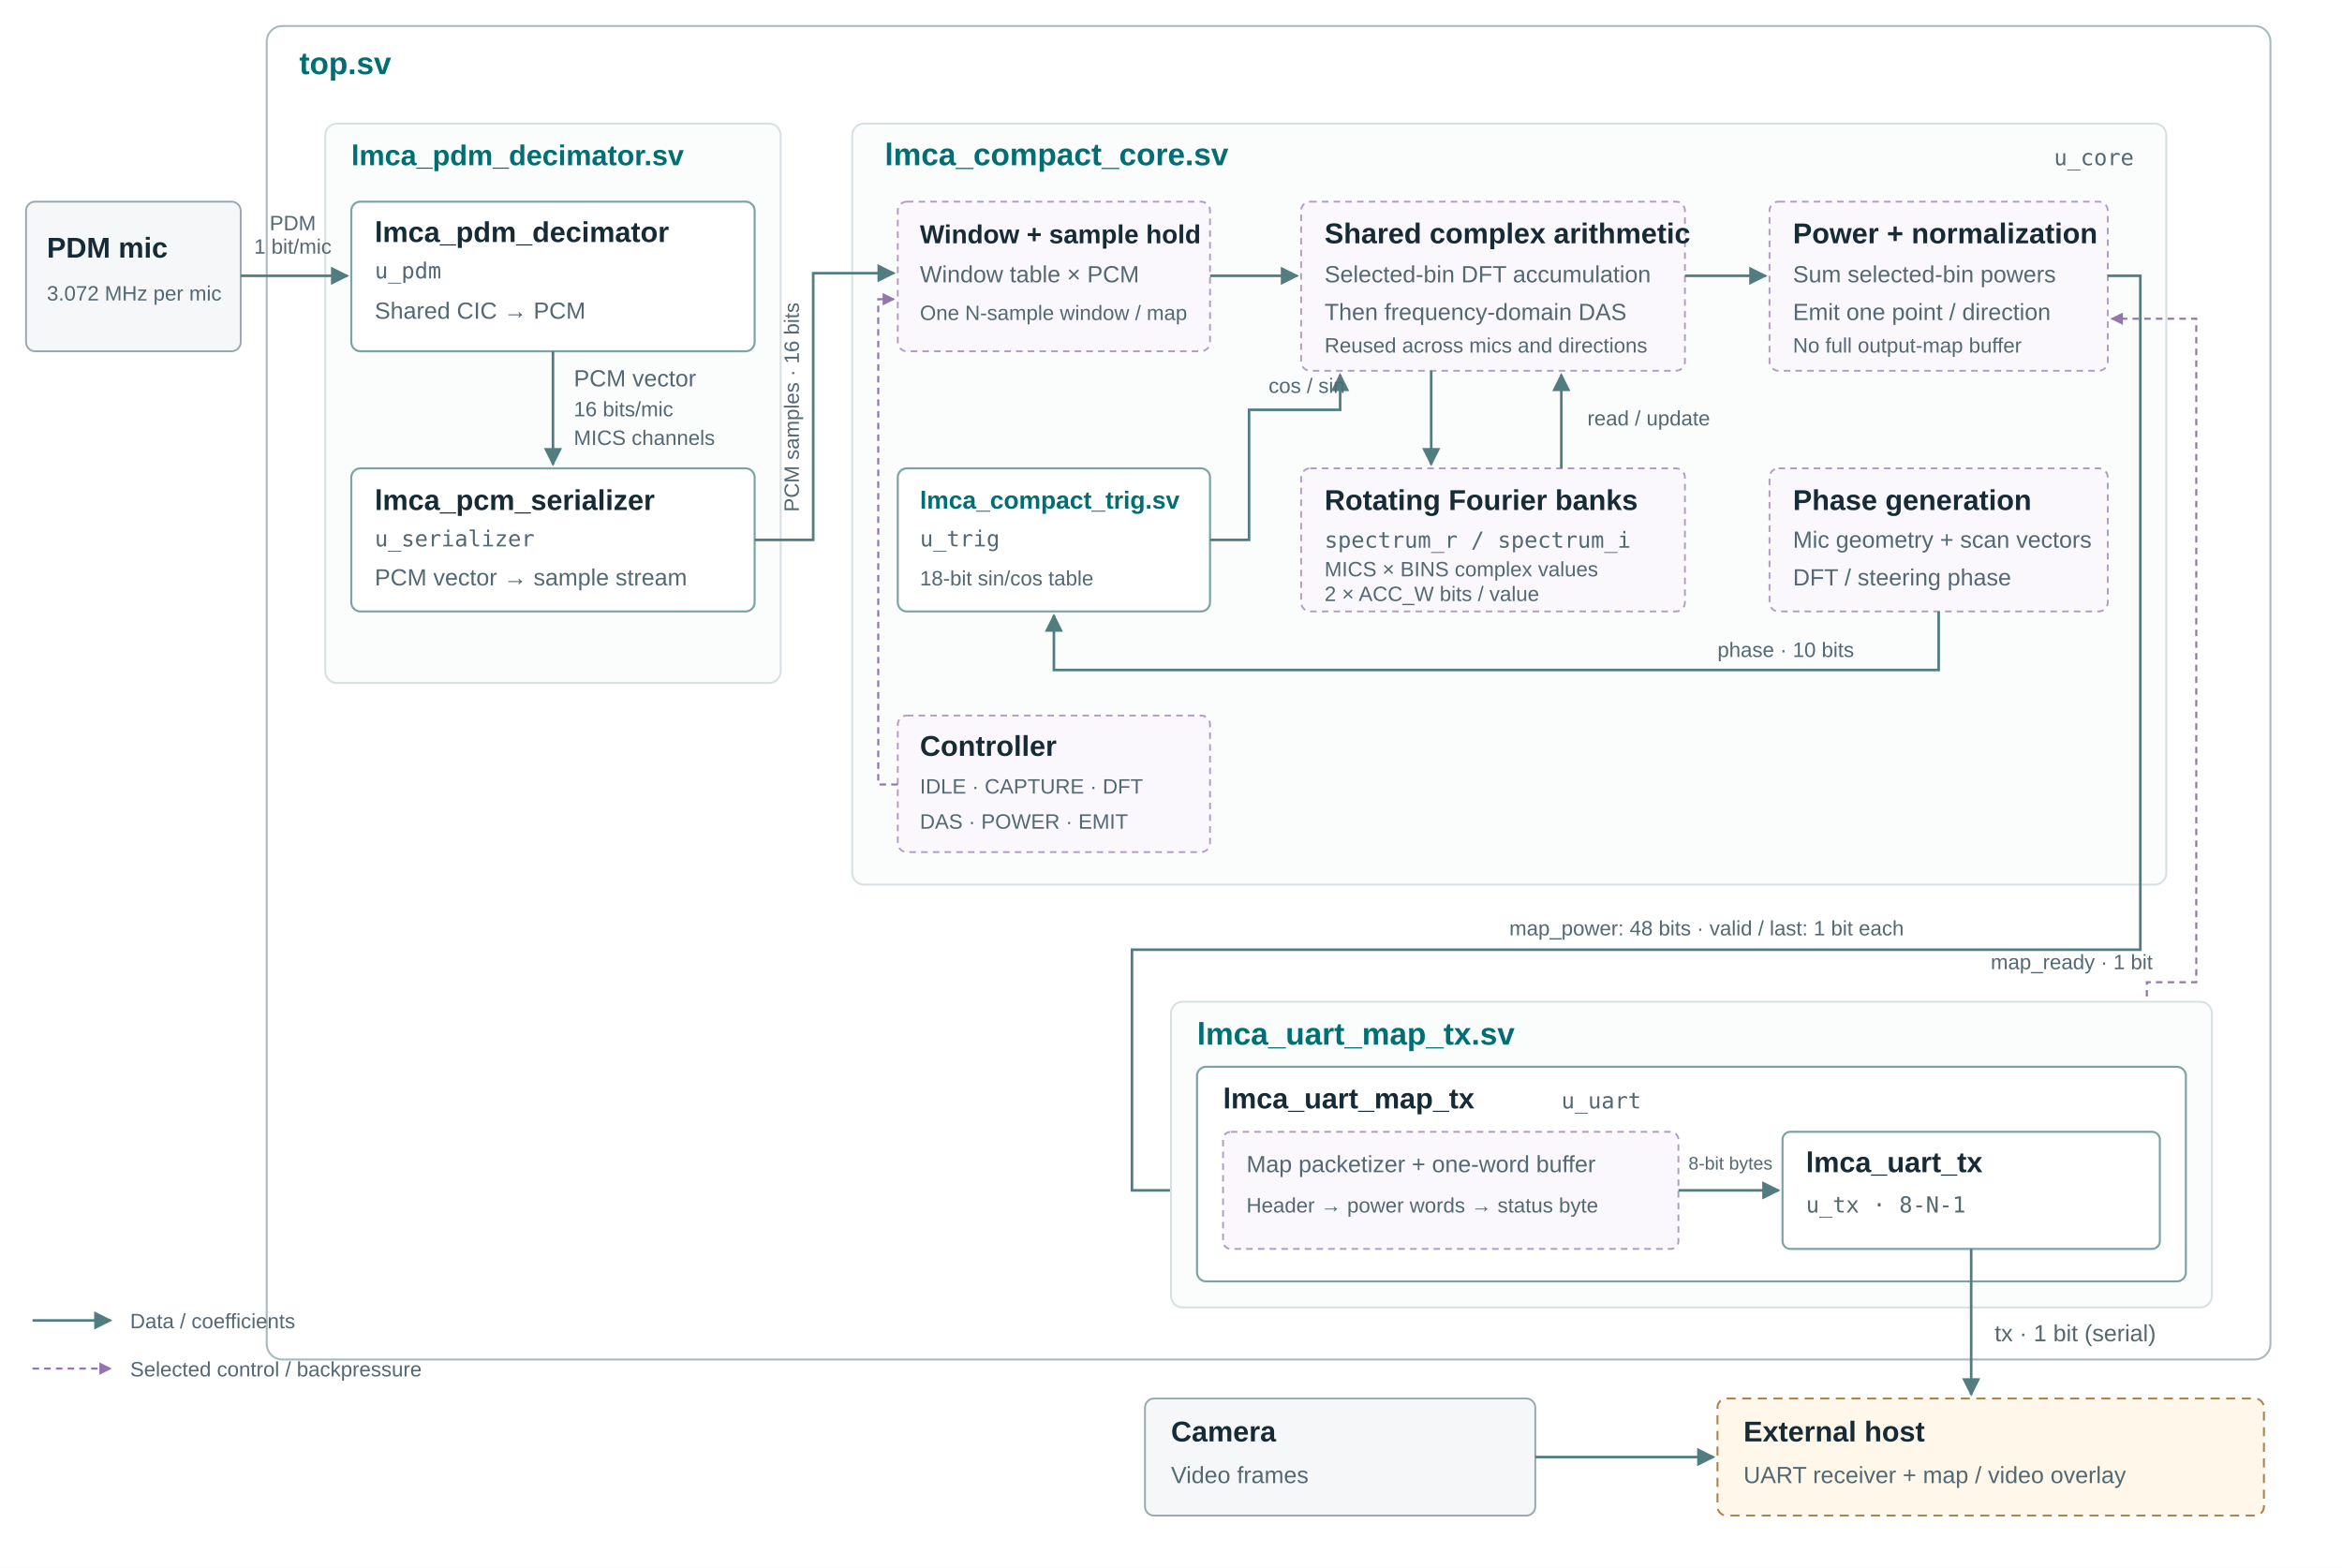
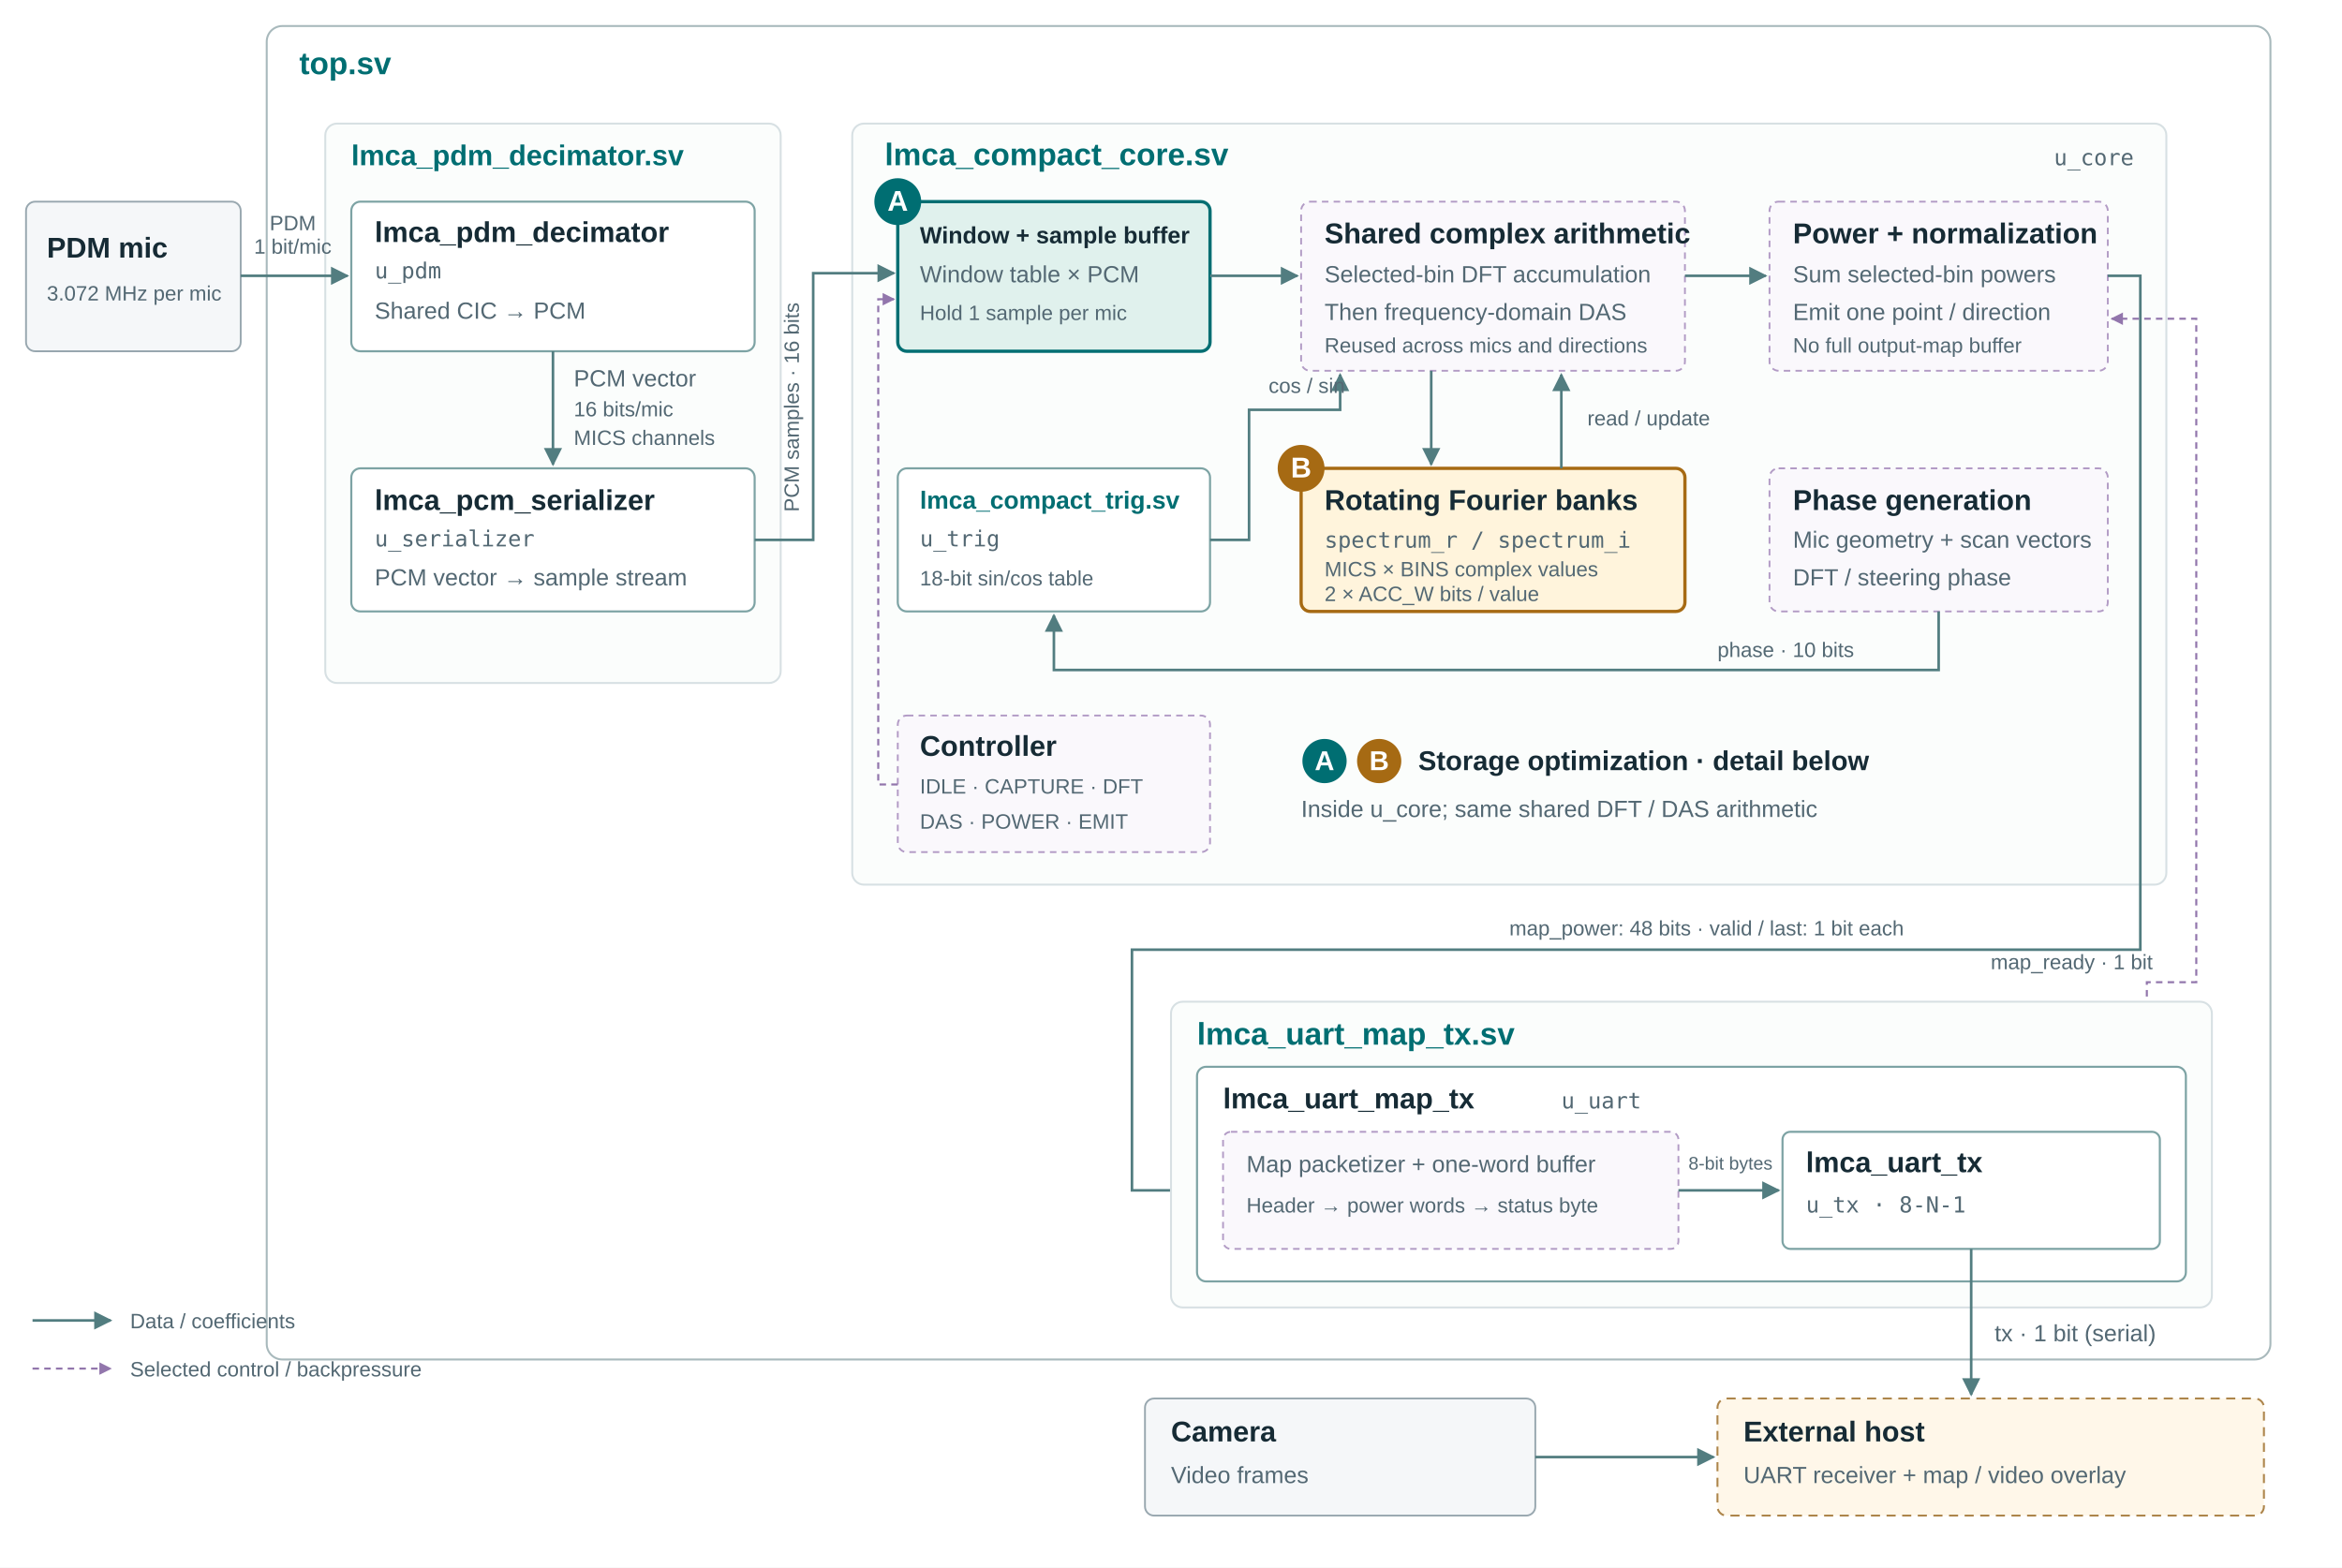
<svg xmlns="http://www.w3.org/2000/svg" class="rtl-modules" id="diagram" width="1800" height="1205" viewBox="0 0 1800 1205" role="img" aria-labelledby="rtl-uart-title rtl-uart-desc">
  <defs>
    <marker id="rtl-uart-arrow" viewBox="0 0 10 10" refX="9" refY="5" markerWidth="7" markerHeight="7" orient="auto">
      <path d="M0 0L10 5L0 10Z" fill="#527d80" />
    </marker>
    <marker id="rtl-uart-control" viewBox="0 0 10 10" refX="9" refY="5" markerWidth="6" markerHeight="6" orient="auto">
      <path d="M0 0L10 5L0 10Z" fill="#9276ac" />
    </marker>
  </defs>
  <style>
.rtl-modules text{font-family:'Segoe UI',Arial,sans-serif;fill:#162b35}
.rtl-modules .filename{font-size:24px;font-weight:700;fill:#006e72}
.rtl-modules .name{font-size:22px;font-weight:650}
.rtl-modules .small{font-size:18px;fill:#536873}
.rtl-modules .tiny{font-size:16px;fill:#536873}
.rtl-modules .instance{font:17px Consolas,monospace;fill:#536873}
.rtl-modules .file{fill:#fbfdfc;stroke:#d7e0e3;stroke-width:1.5}
.rtl-modules .rootfile{fill:white;stroke:#a8b9bc;stroke-width:1.5}
.rtl-modules .box{fill:white;stroke:#7da3a4;stroke-width:1.6}
.rtl-modules .logic{fill:#faf8fc;stroke:#b29bc5;stroke-width:1.4;stroke-dasharray:5 4}
.rtl-modules .external{fill:#f5f7f9;stroke:#98a7af;stroke-width:1.4}
.rtl-modules .host{fill:#fff7e9;stroke:#ad854b;stroke-width:1.5;stroke-dasharray:7 5}
.rtl-modules .data{fill:none;stroke:#527d80;stroke-width:2;marker-end:url(#rtl-uart-arrow)}
.rtl-modules .control{fill:none;stroke:#9276ac;stroke-width:1.6;stroke-dasharray:5 4;marker-end:url(#rtl-uart-control)}

</style>
  <rect width="1800" height="1205" fill="white" />
  <rect x="205" y="20" width="1540" height="1025" rx="12" class="rootfile" />
  <text x="230" y="57" class="filename">top.sv</text>
  <g transform="translate(0 -195)">
    <rect x="250" y="290" width="350" height="430" rx="9" class="file" />
    <text x="270" y="322" class="filename" style="font-size:22px">lmca_pdm_decimator.sv</text>
    <rect x="270" y="350" width="310" height="115" rx="7" class="box" />
    <text x="288" y="381" class="name">lmca_pdm_decimator</text>
    <text x="288" y="409" class="instance">u_pdm</text>
    <text x="288" y="440" class="small">Shared CIC → PCM</text>
    <path d="M425 465V552" class="data" />
    <text x="441" y="492" class="small">PCM vector</text>
    <text x="441" y="515" class="tiny">16 bits/mic<tspan x="441" dy="22">MICS channels</tspan>
    </text>
    <rect x="270" y="555" width="310" height="110" rx="7" class="box" />
    <text x="288" y="587" class="name">lmca_pcm_serializer</text>
    <text x="288" y="615" class="instance">u_serializer</text>
    <text x="288" y="645" class="small">PCM vector → sample stream</text>
    <rect x="20" y="350" width="165" height="115" rx="7" class="external" />
    <text x="36" y="393" class="name">PDM mic</text>
    <text x="36" y="426" class="tiny">3.072 MHz per mic</text>
    <path d="M185 407H267" class="data" />
    <text x="225" y="372" class="tiny" text-anchor="middle">PDM<tspan x="225" dy="18">1 bit/mic</tspan>
    </text>
    <rect x="655" y="290" width="1010" height="585" rx="9" class="file" />
    <text x="680" y="322" class="filename">lmca_compact_core.sv</text>
    <text x="1640" y="322" class="instance" text-anchor="end">u_core</text>
    <path d="M580 610H625V405H687" class="data" />
    <text x="614" y="508" class="tiny" text-anchor="middle" transform="rotate(-90 614 508)">PCM samples · 16 bits</text>
-     <rect x="690" y="350" width="240" height="115" rx="7" class="logic" />
-     <text x="707" y="382" class="name" style="font-size:20px">Window + sample hold</text>
+     <rect x="690" y="350" width="240" height="115" rx="7" fill="#e0f1ed" stroke="#006e72" stroke-width="2.5" />
+     <circle cx="690" cy="350" r="18" fill="#006e72" />
+     <text x="690" y="357" text-anchor="middle" style="font-size:22px;font-weight:700;fill:white">A</text>
+     <text x="707" y="382" class="name" style="font-size:18px">Window + sample buffer</text>
    <text x="707" y="412" class="small">Window table × PCM</text>
-     <text x="707" y="441" class="tiny">One N-sample window / map</text>
+     <text x="707" y="441" class="tiny">Hold 1 sample per mic</text>
    <path d="M930 407H997" class="data" />
    <rect x="1000" y="350" width="295" height="130" rx="7" class="logic" />
    <text x="1018" y="382" class="name">Shared complex arithmetic</text>
    <text x="1018" y="412" class="small">Selected-bin DFT accumulation</text>
    <text x="1018" y="441" class="small">Then frequency-domain DAS</text>
    <text x="1018" y="466" class="tiny">Reused across mics and directions</text>
    <path d="M1295 407H1357" class="data" />
    <rect x="1360" y="350" width="260" height="130" rx="7" class="logic" />
    <text x="1378" y="382" class="name">Power + normalization</text>
    <text x="1378" y="412" class="small">Sum selected-bin powers</text>
    <text x="1378" y="441" class="small">Emit one point / direction</text>
    <text x="1378" y="466" class="tiny">No full output-map buffer</text>
    <rect x="690" y="555" width="240" height="110" rx="7" class="box" />
    <text x="707" y="586" class="filename" style="font-size:19px">lmca_compact_trig.sv</text>
    <text x="707" y="615" class="instance">u_trig</text>
    <text x="707" y="645" class="tiny">18-bit sin/cos table</text>
    <path d="M930 610H960V510H1030V483" class="data" />
    <text x="975" y="497" class="tiny">cos / sin</text>
-     <rect x="1000" y="555" width="295" height="110" rx="7" class="logic" />
+     <rect x="1000" y="555" width="295" height="110" rx="7" fill="#fff4dc" stroke="#a66a13" stroke-width="2.5" />
+     <circle cx="1000" cy="555" r="18" fill="#a66a13" />
+     <text x="1000" y="562" text-anchor="middle" style="font-size:22px;font-weight:700;fill:white">B</text>
    <text x="1018" y="587" class="name">Rotating Fourier banks</text>
    <text x="1018" y="616" class="instance">spectrum_r / spectrum_i</text>
    <text x="1018" y="638" class="tiny">MICS × BINS complex values<tspan x="1018" dy="19">2 × ACC_W bits / value</tspan>
    </text>
    <path d="M1100 480V552" class="data" />
    <path d="M1200 555V483" class="data" />
    <text x="1220" y="522" class="tiny">read / update</text>
    <rect x="1360" y="555" width="260" height="110" rx="7" class="logic" />
    <text x="1378" y="587" class="name">Phase generation</text>
    <text x="1378" y="616" class="small">Mic geometry + scan vectors</text>
    <text x="1378" y="645" class="small">DFT / steering phase</text>
    <path d="M1490 665V710H810V668" class="data" />
    <text x="1320" y="700" class="tiny">phase · 10 bits</text>
    <rect x="690" y="745" width="240" height="105" rx="7" class="logic" />
    <text x="707" y="776" class="name">Controller</text>
    <text x="707" y="805" class="tiny">IDLE · CAPTURE · DFT</text>
    <text x="707" y="832" class="tiny">DAS · POWER · EMIT</text>
    <path d="M690 798H675V425H687" class="control" />
+     <circle cx="1018" cy="780" r="17" fill="#006e72" />
+     <text x="1018" y="787" text-anchor="middle" style="font-size:21px;font-weight:700;fill:white">A</text>
+     <circle cx="1060" cy="780" r="17" fill="#a66a13" />
+     <text x="1060" y="787" text-anchor="middle" style="font-size:21px;font-weight:700;fill:white">B</text>
+     <text x="1090" y="787" class="name" style="font-size:21px">Storage optimization · detail below</text>
+     <text x="1000" y="823" class="small">Inside u_core; same shared DFT / DAS arithmetic</text>
    <path d="M1620 407H1645V925H870V1110H937" class="data" />
    <text x="1160" y="914" class="tiny">map_power: 48 bits · valid / last: 1 bit each</text>
    <path d="M1650 1015V950H1688V440H1623" class="control" />
    <text x="1530" y="940" class="tiny">map_ready · 1 bit</text>
    <rect x="900" y="965" width="800" height="235" rx="9" class="file" />
    <text x="920" y="998" class="filename">lmca_uart_map_tx.sv</text>
    <rect x="920" y="1015" width="760" height="165" rx="7" class="box" />
    <text x="940" y="1047" class="name">lmca_uart_map_tx</text>
    <text x="1200" y="1047" class="instance">u_uart</text>
    <rect x="940" y="1065" width="350" height="90" rx="6" class="logic" />
    <text x="958" y="1096" class="small">Map packetizer + one-word buffer</text>
    <text x="958" y="1127" class="tiny">Header → power words → status byte</text>
    <path d="M1290 1110H1367" class="data" />
    <text x="1330" y="1094" class="tiny" style="font-size:14px" text-anchor="middle">8-bit bytes</text>
    <rect x="1370" y="1065" width="290" height="90" rx="6" class="box" />
    <text x="1388" y="1096" class="name">lmca_uart_tx</text>
    <text x="1388" y="1127" class="instance">u_tx · 8-N-1</text>
    <path d="M1515 1155V1267" class="data" />
    <text x="1533" y="1226" class="small">tx · 1 bit (serial)</text>
    <rect x="1320" y="1270" width="420" height="90" rx="7" class="host" />
    <text x="1340" y="1303" class="name">External host</text>
    <text x="1340" y="1335" class="small">UART receiver + map / video overlay</text>
    <rect x="880" y="1270" width="300" height="90" rx="7" class="external" />
    <text x="900" y="1303" class="name">Camera</text>
    <text x="900" y="1335" class="small">Video frames</text>
    <path d="M1180 1315H1317" class="data" />
    <path d="M25 1210H85" class="data" />
    <text x="100" y="1216" class="tiny">Data / coefficients</text>
    <path d="M25 1247H85" class="control" />
    <text x="100" y="1253" class="tiny">Selected control / backpressure</text>
  </g>
</svg>
